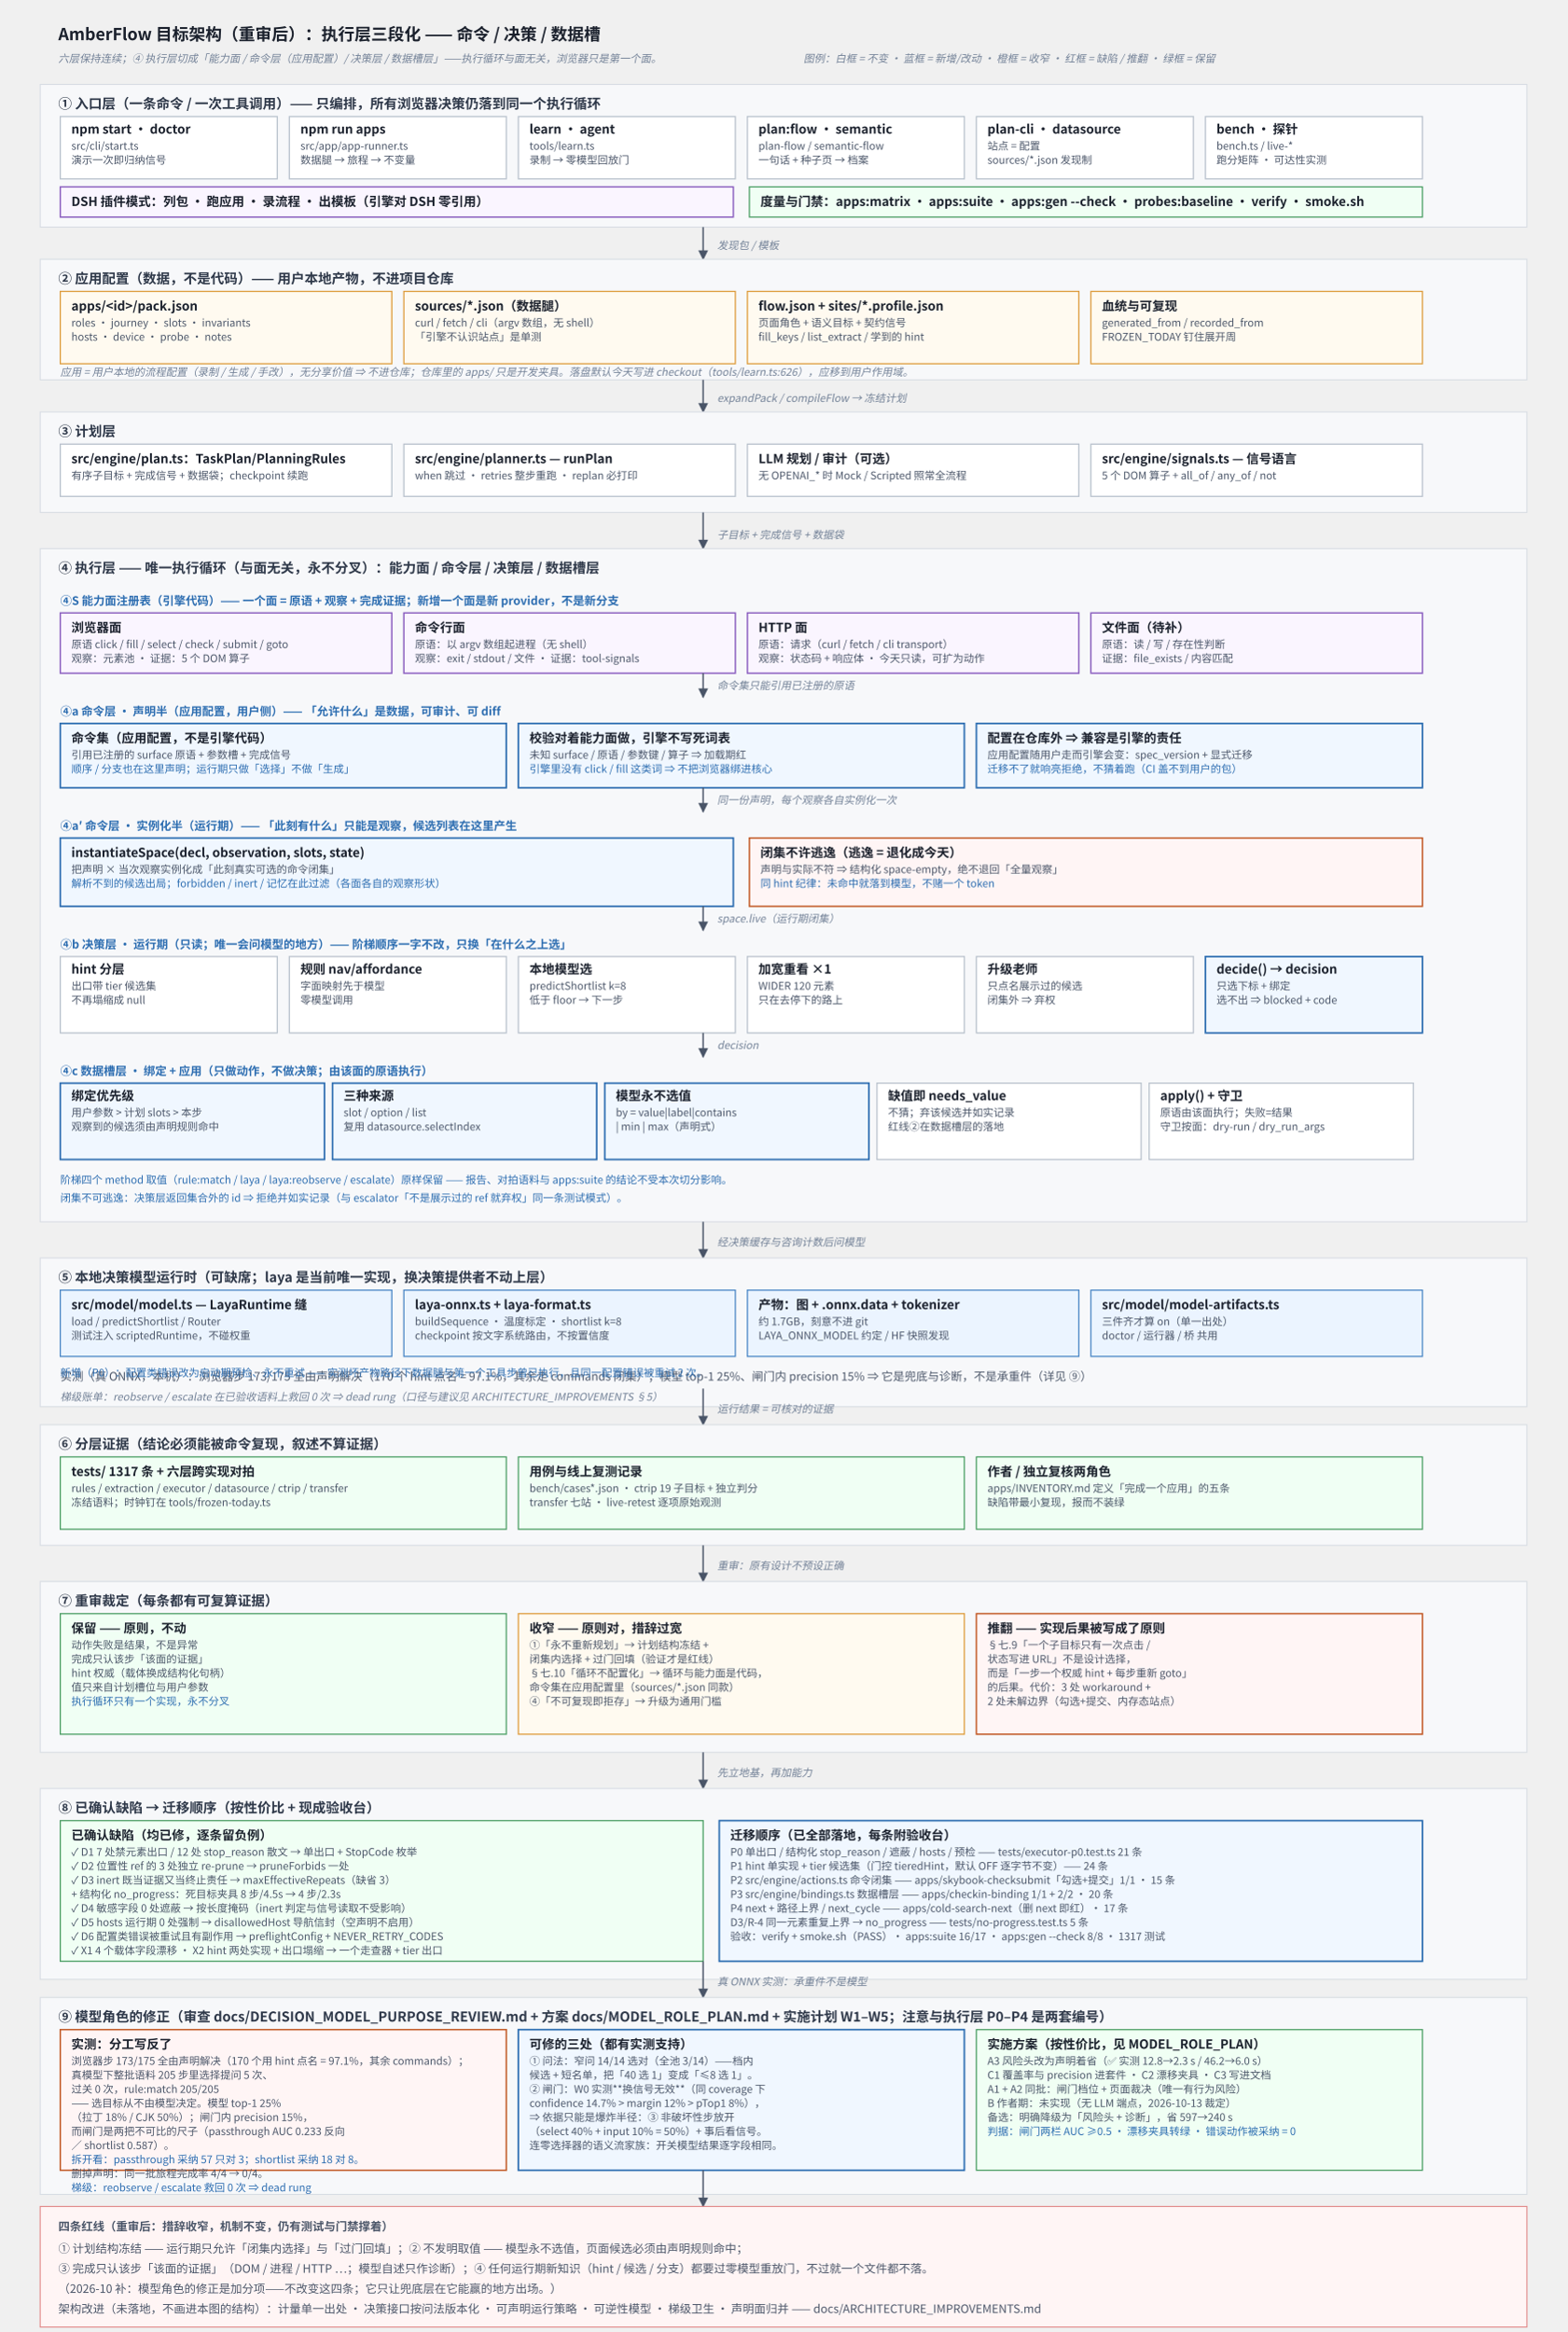
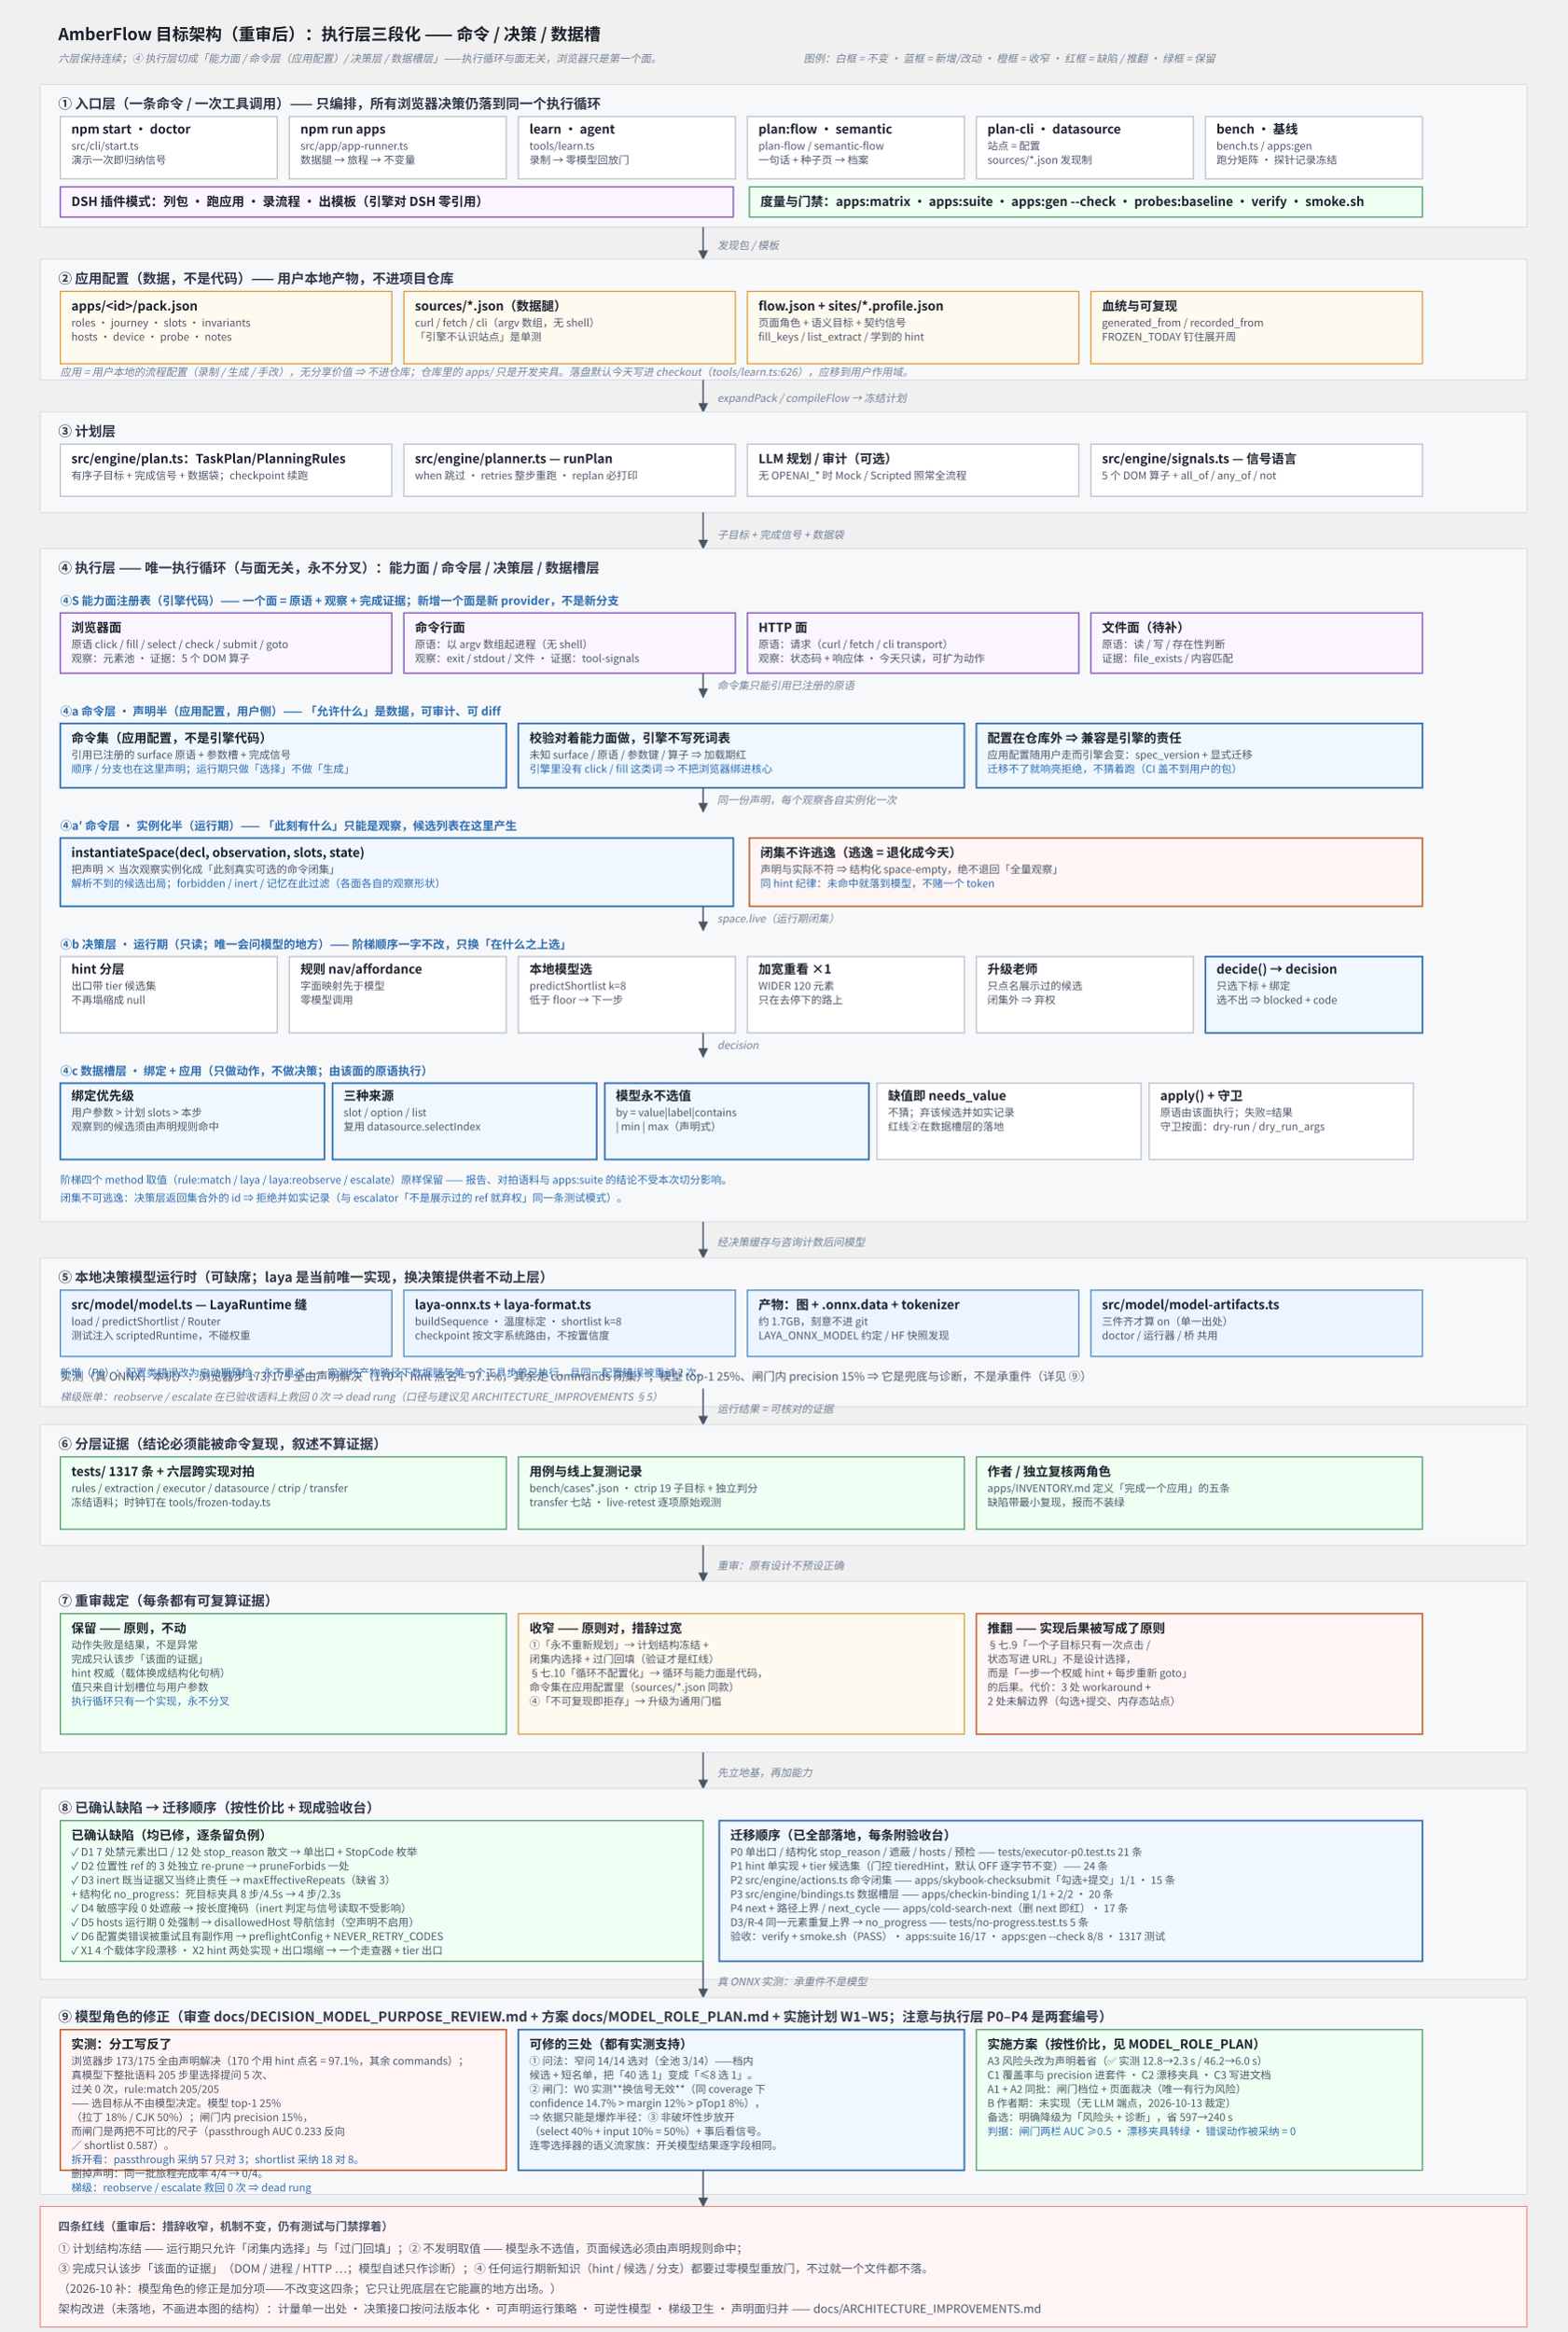
<svg xmlns="http://www.w3.org/2000/svg" width="1560" height="2320" viewBox="0 0 1560 2320" font-family="'PingFang SC','Microsoft YaHei','Noto Sans CJK SC','Source Han Sans CN','Helvetica Neue',Arial,sans-serif">
  <defs>
    <marker id="arr" viewBox="0 0 10 10" refX="9" refY="5" markerWidth="7" markerHeight="7" orient="auto-start-reverse">
      <path d="M0,0 L10,5 L0,10 z" fill="#4a5568" />
    </marker>
    <style>
.band{fill:#f7f8fa;stroke:#d7dce3;stroke-width:1}
.red{fill:#fff5f5;stroke:#e08383}
.lay{fill:#2d3748;font-size:13.5px;font-weight:700}
.title{fill:#1a202c;font-size:16.5px;font-weight:700}
.bx{fill:#fff;stroke:#b8c1cc;stroke-width:1.2}
.bxnew{fill:#f0f7ff;stroke:#2b6cb0;stroke-width:1.6}
.bxred{fill:#fff5f5;stroke:#c05621;stroke-width:1.4}
.bxd{fill:#fffaf0;stroke:#dd9b3b;stroke-width:1.2}
.bxm{fill:#ebf4ff;stroke:#4a86c5;stroke-width:1.2}
.bxe{fill:#f0fff4;stroke:#4a9d63;stroke-width:1.2}
.bxp{fill:#faf5ff;stroke:#8b5fbf;stroke-width:1.4}
.t{fill:#1a202c;font-size:12.5px;font-weight:600}
.s{fill:#4a5568;font-size:10.5px}
.sm{fill:#2b6cb0;font-size:10.5px}
.sub{fill:#2b6cb0;font-size:11.5px;font-weight:700}
.ln{stroke:#4a5568;stroke-width:1.4;fill:none}
.lbl{fill:#718096;font-size:10.5px;font-style:italic}
.foot{fill:#4a5568;font-size:11.5px}
</style>
  </defs>
  <text x="58" y="40" class="title">AmberFlow 目标架构（重审后）：执行层三段化 —— 命令 / 决策 / 数据槽</text>
  <text x="58" y="62" class="lbl">六层保持连续；④ 执行层切成「能力面 / 命令层（应用配置）/ 决策层 / 数据槽层」——执行循环与面无关，浏览器只是第一个面。</text>
  <text x="800" y="62" class="lbl">图例：白框 = 不变 · 蓝框 = 新增/改动 · 橙框 = 收窄 · 红框 = 缺陷 / 推翻 · 绿框 = 保留</text>
  <rect x="40" y="84" width="1480" height="142" class="band" />
  <text x="58" y="108" class="lay">① 入口层（一条命令 / 一次工具调用）—— 只编排，所有浏览器决策仍落到同一个执行循环</text>
  <rect x="60" y="116" width="216" height="62" class="bx" />
  <text x="71" y="133" class="t" font-size="11.5">npm start · doctor</text>
  <text x="71" y="149" class="s">src/cli/start.ts</text>
  <text x="71" y="163" class="s">演示一次即归纳信号</text>
  <rect x="288" y="116" width="216" height="62" class="bx" />
  <text x="299" y="133" class="t" font-size="11.5">npm run apps</text>
  <text x="299" y="149" class="s">src/app/app-runner.ts</text>
  <text x="299" y="163" class="s">数据腿 → 旅程 → 不变量</text>
  <rect x="516" y="116" width="216" height="62" class="bx" />
  <text x="527" y="133" class="t" font-size="11.5">learn · agent</text>
  <text x="527" y="149" class="s">tools/learn.ts</text>
  <text x="527" y="163" class="s">录制 → 零模型回放门</text>
  <rect x="744" y="116" width="216" height="62" class="bx" />
  <text x="755" y="133" class="t" font-size="11.5">plan:flow · semantic</text>
  <text x="755" y="149" class="s">plan-flow / semantic-flow</text>
  <text x="755" y="163" class="s">一句话 + 种子页 → 档案</text>
  <rect x="972" y="116" width="216" height="62" class="bx" />
  <text x="983" y="133" class="t" font-size="11.5">plan-cli · datasource</text>
  <text x="983" y="149" class="s">站点 = 配置</text>
  <text x="983" y="163" class="s">sources/*.json 发现制</text>
  <rect x="1200" y="116" width="216" height="62" class="bx" />
-   <text x="1211" y="133" class="t" font-size="11.5">bench · 探针</text>
-   <text x="1211" y="149" class="s">bench.ts / live-*</text>
-   <text x="1211" y="163" class="s">跑分矩阵 · 可达性实测</text>
+   <text x="1211" y="133" class="t" font-size="11.5">bench · 基线</text>
+   <text x="1211" y="149" class="s">bench.ts / apps:gen</text>
+   <text x="1211" y="163" class="s">跑分矩阵 · 探针记录冻结</text>
  <rect x="60" y="186" width="670" height="30" class="bxp" />
  <text x="71" y="205" class="t" font-size="11">DSH 插件模式：列包 · 跑应用 · 录流程 · 出模板（引擎对 DSH 零引用）</text>
  <rect x="746" y="186" width="670" height="30" class="bxe" />
  <text x="757" y="205" class="t" font-size="11">度量与门禁：apps:matrix · apps:suite · apps:gen --check · probes:baseline · verify · smoke.sh</text>
  <path class="ln" d="M700,226 V258" marker-end="url(#arr)" />
  <text x="714" y="248" class="lbl">发现包 / 模板</text>
  <rect x="40" y="258" width="1480" height="120" class="band" />
  <text x="58" y="282" class="lay">② 应用配置（数据，不是代码）—— 用户本地产物，不进项目仓库</text>
  <rect x="60" y="290" width="330" height="72" class="bxd" />
  <text x="71" y="309" class="t" font-size="12.5">apps/&lt;id&gt;/pack.json</text>
  <text x="71" y="325" class="s">roles · journey · slots · invariants</text>
  <text x="71" y="339" class="s">hosts · device · probe · notes</text>
  <rect x="402" y="290" width="330" height="72" class="bxd" />
  <text x="413" y="309" class="t" font-size="12.5">sources/*.json（数据腿）</text>
  <text x="413" y="325" class="s">curl / fetch / cli（argv 数组，无 shell）</text>
  <text x="413" y="339" class="s">「引擎不认识站点」是单测</text>
  <rect x="744" y="290" width="330" height="72" class="bxd" />
  <text x="755" y="309" class="t" font-size="12.5">flow.json + sites/*.profile.json</text>
  <text x="755" y="325" class="s">页面角色 + 语义目标 + 契约信号</text>
  <text x="755" y="339" class="s">fill_keys / list_extract / 学到的 hint</text>
  <rect x="1086" y="290" width="330" height="72" class="bxd" />
  <text x="1097" y="309" class="t" font-size="12.5">血统与可复现</text>
  <text x="1097" y="325" class="s">generated_from / recorded_from</text>
  <text x="1097" y="339" class="s">FROZEN_TODAY 钉住展开周</text>
  <text x="60" y="374" class="lbl">应用 = 用户本地的流程配置（录制 / 生成 / 手改），无分享价值 ⇒ 不进仓库；仓库里的 apps/ 只是开发夹具。落盘默认今天写进 checkout（tools/learn.ts:626），应移到用户作用域。</text>
  <path class="ln" d="M700,378 V410" marker-end="url(#arr)" />
  <text x="714" y="400" class="lbl">expandPack / compileFlow → 冻结计划</text>
  <rect x="40" y="410" width="1480" height="100" class="band" />
  <text x="58" y="434" class="lay">③ 计划层</text>
  <rect x="60" y="442" width="330" height="52" class="bx" />
  <text x="71" y="461" class="t" font-size="12.5">src/engine/plan.ts：TaskPlan/PlanningRules</text>
  <text x="71" y="477" class="s">有序子目标 + 完成信号 + 数据袋；checkpoint 续跑</text>
  <rect x="402" y="442" width="330" height="52" class="bx" />
  <text x="413" y="461" class="t" font-size="12.5">src/engine/planner.ts — runPlan</text>
  <text x="413" y="477" class="s">when 跳过 · retries 整步重跑 · replan 必打印</text>
  <rect x="744" y="442" width="330" height="52" class="bx" />
  <text x="755" y="461" class="t" font-size="12.5">LLM 规划 / 审计（可选）</text>
  <text x="755" y="477" class="s">无 OPENAI_* 时 Mock / Scripted 照常全流程</text>
  <rect x="1086" y="442" width="330" height="52" class="bx" />
  <text x="1097" y="461" class="t" font-size="12.5">src/engine/signals.ts — 信号语言</text>
  <text x="1097" y="477" class="s">5 个 DOM 算子 + all_of / any_of / not</text>
  <path class="ln" d="M700,510 V546" marker-end="url(#arr)" />
  <text x="714" y="536" class="lbl">子目标 + 完成信号 + 数据袋</text>
  <rect x="40" y="546" width="1480" height="670" class="band" />
  <text x="58" y="570" class="lay">④ 执行层 —— 唯一执行循环（与面无关，永不分叉）：能力面 / 命令层 / 决策层 / 数据槽层</text>
  <text x="60" y="602" class="sub">④S  能力面注册表（引擎代码）—— 一个面 = 原语 + 观察 + 完成证据；新增一个面是新 provider，不是新分支</text>
  <rect x="60" y="610" width="330" height="60" class="bxp" />
  <text x="71" y="629" class="t" font-size="11.5">浏览器面</text>
  <text x="71" y="645" class="s">原语 click / fill / select / check / submit / goto</text>
  <text x="71" y="659" class="s">观察：元素池 · 证据：5 个 DOM 算子</text>
  <rect x="402" y="610" width="330" height="60" class="bxp" />
  <text x="413" y="629" class="t" font-size="11.5">命令行面</text>
  <text x="413" y="645" class="s">原语：以 argv 数组起进程（无 shell）</text>
  <text x="413" y="659" class="s">观察：exit / stdout / 文件 · 证据：tool-signals</text>
  <rect x="744" y="610" width="330" height="60" class="bxp" />
  <text x="755" y="629" class="t" font-size="11.5">HTTP 面</text>
  <text x="755" y="645" class="s">原语：请求（curl / fetch / cli transport）</text>
  <text x="755" y="659" class="s">观察：状态码 + 响应体 · 今天只读，可扩为动作</text>
  <rect x="1086" y="610" width="330" height="60" class="bxp" />
  <text x="1097" y="629" class="t" font-size="11.5">文件面（待补）</text>
  <text x="1097" y="645" class="s">原语：读 / 写 / 存在性判断</text>
  <text x="1097" y="659" class="s">证据：file_exists / 内容匹配</text>
  <path class="ln" d="M700,670 V694" marker-end="url(#arr)" />
  <text x="714" y="686" class="lbl">命令集只能引用已注册的原语</text>
  <text x="60" y="712" class="sub">④a  命令层 · 声明半（应用配置，用户侧）—— 「允许什么」是数据，可审计、可 diff</text>
  <rect x="60" y="720" width="444" height="64" class="bxnew" />
  <text x="71" y="739" class="t" font-size="11.5">命令集（应用配置，不是引擎代码）</text>
  <text x="71" y="755" class="s">引用已注册的 surface 原语 + 参数槽 + 完成信号</text>
  <text x="71" y="769" class="sm">顺序 / 分支也在这里声明；运行期只做「选择」不做「生成」</text>
  <rect x="516" y="720" width="444" height="64" class="bxnew" />
  <text x="527" y="739" class="t" font-size="11.5">校验对着能力面做，引擎不写死词表</text>
  <text x="527" y="755" class="s">未知 surface / 原语 / 参数键 / 算子 ⇒ 加载期红</text>
  <text x="527" y="769" class="sm">引擎里没有 click / fill 这类词 ⇒ 不把浏览器绑进核心</text>
  <rect x="972" y="720" width="444" height="64" class="bxnew" />
  <text x="983" y="739" class="t" font-size="11.5">配置在仓库外 ⇒ 兼容是引擎的责任</text>
  <text x="983" y="755" class="s">应用配置随用户走而引擎会变：spec_version + 显式迁移</text>
  <text x="983" y="769" class="sm">迁移不了就响亮拒绝，不猜着跑（CI 盖不到用户的包）</text>
  <path class="ln" d="M700,784 V808" marker-end="url(#arr)" />
  <text x="714" y="800" class="lbl">同一份声明，每个观察各自实例化一次</text>
  <text x="60" y="826" class="sub">④a′  命令层 · 实例化半（运行期）—— 「此刻有什么」只能是观察，候选列表在这里产生</text>
  <rect x="60" y="834" width="670" height="68" class="bxnew" />
  <text x="71" y="853" class="t" font-size="11.5">instantiateSpace(decl, observation, slots, state)</text>
  <text x="71" y="869" class="s">把声明 × 当次观察实例化成「此刻真实可选的命令闭集」</text>
  <text x="71" y="883" class="sm">解析不到的候选出局；forbidden / inert / 记忆在此过滤（各面各自的观察形状）</text>
  <rect x="746" y="834" width="670" height="68" class="bxred" />
  <text x="757" y="853" class="t" font-size="11.5">闭集不许逃逸（逃逸 = 退化成今天）</text>
  <text x="757" y="869" class="s">声明与实际不符 ⇒ 结构化 space-empty，绝不退回「全量观察」</text>
  <text x="757" y="883" class="sm">同 hint 纪律：未命中就落到模型，不赌一个 token</text>
  <path class="ln" d="M700,902 V926" marker-end="url(#arr)" />
  <text x="714" y="918" class="lbl">space.live（运行期闭集）</text>
  <text x="60" y="944" class="sub">④b  决策层 · 运行期（只读；唯一会问模型的地方）—— 阶梯顺序一字不改，只换「在什么之上选」</text>
  <rect x="60" y="952" width="216" height="76" class="bx" />
  <text x="71" y="969" class="t" font-size="11">hint 分层</text>
  <text x="71" y="985" class="s">出口带 tier 候选集</text>
  <text x="71" y="999" class="s">不再塌缩成 null</text>
  <rect x="288" y="952" width="216" height="76" class="bx" />
  <text x="299" y="969" class="t" font-size="11">规则 nav/affordance</text>
  <text x="299" y="985" class="s">字面映射先于模型</text>
  <text x="299" y="999" class="s">零模型调用</text>
  <rect x="516" y="952" width="216" height="76" class="bx" />
  <text x="527" y="969" class="t" font-size="11">本地模型选</text>
  <text x="527" y="985" class="s">predictShortlist k=8</text>
  <text x="527" y="999" class="s">低于 floor → 下一步</text>
  <rect x="744" y="952" width="216" height="76" class="bx" />
  <text x="755" y="969" class="t" font-size="11">加宽重看 ×1</text>
  <text x="755" y="985" class="s">WIDER 120 元素</text>
  <text x="755" y="999" class="s">只在去停下的路上</text>
  <rect x="972" y="952" width="216" height="76" class="bx" />
  <text x="983" y="969" class="t" font-size="11">升级老师</text>
  <text x="983" y="985" class="s">只点名展示过的候选</text>
  <text x="983" y="999" class="s">闭集外 ⇒ 弃权</text>
  <rect x="1200" y="952" width="216" height="76" class="bxnew" />
  <text x="1211" y="969" class="t" font-size="11">decide() → decision</text>
  <text x="1211" y="985" class="s">只选下标 + 绑定</text>
  <text x="1211" y="999" class="s">选不出 ⇒ blocked + code</text>
  <path class="ln" d="M700,1028 V1052" marker-end="url(#arr)" />
  <text x="714" y="1044" class="lbl">decision</text>
  <text x="60" y="1070" class="sub">④c  数据槽层 · 绑定 + 应用（只做动作，不做决策；由该面的原语执行）</text>
  <rect x="60" y="1078" width="263" height="76" class="bxnew" />
  <text x="71" y="1095" class="t" font-size="11">绑定优先级</text>
  <text x="71" y="1111" class="s">用户参数 &gt; 计划 slots &gt; 本步</text>
  <text x="71" y="1125" class="s">观察到的候选须由声明规则命中</text>
  <rect x="331" y="1078" width="263" height="76" class="bxnew" />
  <text x="342" y="1095" class="t" font-size="11">三种来源</text>
  <text x="342" y="1111" class="s">slot / option / list</text>
  <text x="342" y="1125" class="s">复用 datasource.selectIndex</text>
  <rect x="602" y="1078" width="263" height="76" class="bxnew" />
  <text x="613" y="1095" class="t" font-size="11">模型永不选值</text>
  <text x="613" y="1111" class="s">by = value|label|contains</text>
  <text x="613" y="1125" class="s">| min | max（声明式）</text>
  <rect x="873" y="1078" width="263" height="76" class="bx" />
  <text x="884" y="1095" class="t" font-size="11">缺值即 needs_value</text>
  <text x="884" y="1111" class="s">不猜；弃该候选并如实记录</text>
  <text x="884" y="1125" class="s">红线②在数据槽层的落地</text>
  <rect x="1144" y="1078" width="263" height="76" class="bx" />
  <text x="1155" y="1095" class="t" font-size="11">apply() + 守卫</text>
  <text x="1155" y="1111" class="s">原语由该面执行；失败=结果</text>
  <text x="1155" y="1125" class="s">守卫按面：dry-run / dry_run_args</text>
  <text x="60" y="1178" class="sm">阶梯四个 method 取值（rule:match / laya / laya:reobserve / escalate）原样保留 —— 报告、对拍语料与 apps:suite 的结论不受本次切分影响。</text>
  <text x="60" y="1196" class="sm">闭集不可逃逸：决策层返回集合外的 id ⇒ 拒绝并如实记录（与 escalator「不是展示过的 ref 就弃权」同一条测试模式）。</text>
  <path class="ln" d="M700,1216 V1252" marker-end="url(#arr)" />
  <text x="714" y="1240" class="lbl">经决策缓存与咨询计数后问模型</text>
  <rect x="40" y="1252" width="1480" height="148" class="band" />
  <text x="58" y="1276" class="lay">⑤ 本地决策模型运行时（可缺席；laya 是当前唯一实现，换决策提供者不动上层）</text>
  <rect x="60" y="1284" width="330" height="66" class="bxm" />
  <text x="71" y="1303" class="t" font-size="12.5">src/model/model.ts — LayaRuntime 缝</text>
  <text x="71" y="1319" class="s">load / predictShortlist / Router</text>
  <text x="71" y="1333" class="s">测试注入 scriptedRuntime，不碰权重</text>
  <rect x="402" y="1284" width="330" height="66" class="bxm" />
  <text x="413" y="1303" class="t" font-size="12.5">laya-onnx.ts + laya-format.ts</text>
  <text x="413" y="1319" class="s">buildSequence · 温度标定 · shortlist k=8</text>
  <text x="413" y="1333" class="s">checkpoint 按文字系统路由，不按置信度</text>
  <rect x="744" y="1284" width="330" height="66" class="bxm" />
  <text x="755" y="1303" class="t" font-size="12.5">产物：图 + .onnx.data + tokenizer</text>
  <text x="755" y="1319" class="s">约 1.7GB，刻意不进 git</text>
  <text x="755" y="1333" class="s">LAYA_ONNX_MODEL 约定 / HF 快照发现</text>
  <rect x="1086" y="1284" width="330" height="66" class="bxm" />
  <text x="1097" y="1303" class="t" font-size="12.5">src/model/model-artifacts.ts</text>
  <text x="1097" y="1319" class="s">三件齐才算 on（单一出处）</text>
  <text x="1097" y="1333" class="s">doctor / 运行器 / 桥 共用</text>
  <text x="60" y="1374" class="foot">实测（真 ONNX，本机）：浏览器步 173/175 全由声明解决（170 个 hint 点名 = 97.1%，其余走 commands 闭集）；模型 top-1 25%、闸门内 precision 15% ⇒ 它是兜底与诊断，不是承重件（详见 ⑨）</text>
  <text x="60" y="1394" class="lbl">梯级账单：reobserve / escalate 在已验收语料上救回 0 次 ⇒ dead rung（口径与建议见 ARCHITECTURE_IMPROVEMENTS §5）</text>
  <text x="60" y="1370" class="sm">新增（P0）：配置类错误改为启动期预检、永不重试 —— 实测坏产物路径下数据腿与第一个工具步曾已执行，且同一配置错误被重试 2 次。</text>
  <path class="ln" d="M700,1382 V1418" marker-end="url(#arr)" />
  <text x="714" y="1406" class="lbl">运行结果 = 可核对的证据</text>
  <rect x="40" y="1418" width="1480" height="120" class="band" />
  <text x="58" y="1442" class="lay">⑥ 分层证据（结论必须能被命令复现，叙述不算证据）</text>
  <rect x="60" y="1450" width="444" height="72" class="bxe" />
  <text x="71" y="1469" class="t" font-size="12.5">tests/ 1317 条 + 六层跨实现对拍</text>
  <text x="71" y="1485" class="s">rules / extraction / executor / datasource / ctrip / transfer</text>
  <text x="71" y="1499" class="s">冻结语料；时钟钉在 tools/frozen-today.ts</text>
  <rect x="516" y="1450" width="444" height="72" class="bxe" />
  <text x="527" y="1469" class="t" font-size="12.5">用例与线上复测记录</text>
  <text x="527" y="1485" class="s">bench/cases*.json · ctrip 19 子目标 + 独立判分</text>
  <text x="527" y="1499" class="s">transfer 七站 · live-retest 逐项原始观测</text>
  <rect x="972" y="1450" width="444" height="72" class="bxe" />
  <text x="983" y="1469" class="t" font-size="12.5">作者 / 独立复核两角色</text>
  <text x="983" y="1485" class="s">apps/INVENTORY.md 定义「完成一个应用」的五条</text>
  <text x="983" y="1499" class="s">缺陷带最小复现，报而不装绿</text>
  <path class="ln" d="M700,1538 V1574" marker-end="url(#arr)" />
  <text x="714" y="1562" class="lbl">重审：原有设计不预设正确</text>
  <rect x="40" y="1574" width="1480" height="170" class="band" />
  <text x="58" y="1598" class="lay">⑦ 重审裁定（每条都有可复算证据）</text>
  <rect x="60" y="1606" width="444" height="120" class="bxe" />
  <text x="71" y="1625" class="t" font-size="12">保留 —— 原则，不动</text>
  <text x="71" y="1641" class="s">动作失败是结果，不是异常</text>
  <text x="71" y="1655" class="s">完成只认该步「该面的证据」</text>
  <text x="71" y="1669" class="s">hint 权威（载体换成结构化句柄）</text>
  <text x="71" y="1683" class="s">值只来自计划槽位与用户参数</text>
  <text x="71" y="1697" class="sm">执行循环只有一个实现，永不分叉</text>
  <rect x="516" y="1606" width="444" height="120" class="bxd" />
  <text x="527" y="1625" class="t" font-size="12">收窄 —— 原则对，措辞过宽</text>
  <text x="527" y="1641" class="s">①「永不重新规划」→ 计划结构冻结 +</text>
  <text x="527" y="1655" class="s">     闭集内选择 + 过门回填（验证才是红线）</text>
  <text x="527" y="1669" class="s">§七.10「循环不配置化」→ 循环与能力面是代码，</text>
  <text x="527" y="1683" class="s">     命令集在应用配置里（sources/*.json 同款）</text>
  <text x="527" y="1697" class="s">④「不可复现即拒存」→ 升级为通用门槛</text>
  <rect x="972" y="1606" width="444" height="120" class="bxred" />
  <text x="983" y="1625" class="t" font-size="12">推翻 —— 实现后果被写成了原则</text>
  <text x="983" y="1641" class="s">§七.9「一个子目标只有一次点击 /</text>
  <text x="983" y="1655" class="s">     状态写进 URL」不是设计选择，</text>
  <text x="983" y="1669" class="s">而是「一步一个权威 hint + 每步重新 goto」</text>
  <text x="983" y="1683" class="s">的后果。代价：3 处 workaround +</text>
  <text x="983" y="1697" class="s">2 处未解边界（勾选+提交、内存态站点）</text>
  <path class="ln" d="M700,1744 V1780" marker-end="url(#arr)" />
  <text x="714" y="1768" class="lbl">先立地基，再加能力</text>
  <rect x="40" y="1780" width="1480" height="190" class="band" />
  <text x="58" y="1804" class="lay">⑧ 已确认缺陷 → 迁移顺序（按性价比 + 现成验收台）</text>
  <rect x="60" y="1812" width="640" height="140" class="bxe" />
  <text x="71" y="1831" class="t" font-size="12">已确认缺陷（均已修，逐条留负例）</text>
  <text x="71" y="1847" class="s">✓ D1 7 处禁元素出口 / 12 处 stop_reason 散文 → 单出口 + StopCode 枚举</text>
  <text x="71" y="1861" class="s">✓ D2 位置性 ref 的 3 处独立 re-prune → pruneForbids 一处</text>
  <text x="71" y="1875" class="s">✓ D3 inert 既当证据又当终止责任 → maxEffectiveRepeats（缺省 3）</text>
  <text x="71" y="1889" class="s">      + 结构化 no_progress：死目标夹具 8 步/4.5s → 4 步/2.3s</text>
  <text x="71" y="1903" class="s">✓ D4 敏感字段 0 处遮蔽 → 按长度掩码（inert 判定与信号读取不受影响）</text>
  <text x="71" y="1917" class="s">✓ D5 hosts 运行期 0 处强制 → disallowedHost 导航信封（空声明不启用）</text>
  <text x="71" y="1931" class="s">✓ D6 配置类错误被重试且有副作用 → preflightConfig + NEVER_RETRY_CODES</text>
  <text x="71" y="1945" class="s">✓ X1 4 个载体字段漂移 · X2 hint 两处实现 + 出口塌缩 → 一个走查器 + tier 出口</text>
  <rect x="716" y="1812" width="700" height="140" class="bxnew" />
  <text x="727" y="1831" class="t" font-size="12">迁移顺序（已全部落地，每条附验收台）</text>
  <text x="727" y="1847" class="s">P0 单出口 / 结构化 stop_reason / 遮蔽 / hosts / 预检 —— tests/executor-p0.test.ts 21 条</text>
  <text x="727" y="1861" class="s">P1 hint 单实现 + tier 候选集（门控 tieredHint，默认 OFF 逐字节不变）—— 24 条</text>
  <text x="727" y="1875" class="s">P2 src/engine/actions.ts 命令闭集 —— apps/skybook-checksubmit「勾选+提交」1/1 · 15 条</text>
  <text x="727" y="1889" class="s">P3 src/engine/bindings.ts 数据槽层 —— apps/checkin-binding 1/1 + 2/2 · 20 条</text>
  <text x="727" y="1903" class="s">P4 next + 路径上界 / next_cycle —— apps/cold-search-next（删 next 即红）· 17 条</text>
  <text x="727" y="1917" class="s">D3/R-4 同一元素重复上界 → no_progress —— tests/no-progress.test.ts 5 条</text>
  <text x="727" y="1931" class="s">验收：verify + smoke.sh（PASS）· apps:suite 16/17 · apps:gen --check 8/8 · 1317 测试</text>
  <path class="ln" d="M700,1952 V1988" marker-end="url(#arr)" />
  <text x="714" y="1976" class="lbl">真 ONNX 实测：承重件不是模型</text>
  <rect x="40" y="1988" width="1480" height="196" class="band" />
  <text x="58" y="2012" class="lay">⑨ 模型角色的修正（审查 docs/DECISION_MODEL_PURPOSE_REVIEW.md + 方案 docs/MODEL_ROLE_PLAN.md + 实施计划 W1–W5；注意与执行层 P0–P4 是两套编号）</text>
  <rect x="60" y="2020" width="444" height="140" class="bxred" />
  <text x="71" y="2039" class="t" font-size="12">实测：分工写反了</text>
  <text x="71" y="2055" class="s">浏览器步 173/175 全由声明解决（170 个用 hint 点名 = 97.1%，其余 commands）；</text>
  <text x="71" y="2069" class="s">真模型下整批语料 205 步里选择提问 5 次、</text>
  <text x="71" y="2083" class="s">过关 0 次，rule:match 205/205</text>
  <text x="71" y="2097" class="s">—— 选目标从不由模型决定。模型 top-1 25%</text>
  <text x="71" y="2111" class="s">（拉丁 18% / CJK 50%）；闸门内 precision 15%，</text>
  <text x="71" y="2125" class="s">而闸门是两把不可比的尺子（passthrough AUC 0.233 反向</text>
  <text x="71" y="2139" class="s">／ shortlist 0.587）。</text>
  <text x="71" y="2153" class="sm">拆开看：passthrough 采纳 57 只对 3；shortlist 采纳 18 对 8。</text>
  <text x="71" y="2167" class="s">删掉声明：同一批旅程完成率 4/4 → 0/4。</text>
  <text x="71" y="2181" class="sm">梯级：reobserve / escalate 救回 0 次 ⇒ dead rung</text>
  <rect x="516" y="2020" width="444" height="140" class="bxnew" />
  <text x="527" y="2039" class="t" font-size="12">可修的三处（都有实测支持）</text>
  <text x="527" y="2055" class="s">① 问法：窄问 14/14 选对（全池 3/14）——档内</text>
  <text x="527" y="2069" class="s">     候选 + 短名单，把「40 选 1」变成「≤8 选 1」。</text>
  <text x="527" y="2083" class="s">② 闸门：W0 实测**换信号无效**（同 coverage 下</text>
  <text x="527" y="2097" class="s">     confidence 14.7% &gt; margin 12% &gt; pTop1 8%），</text>
  <text x="527" y="2111" class="s">     ⇒ 依据只能是爆炸半径：③ 非破坏性步放开</text>
  <text x="527" y="2125" class="s">     （select 40% + input 10% = 50%）+ 事后看信号。</text>
  <text x="527" y="2139" class="s">连零选择器的语义流家族：开关模型结果逐字段相同。</text>
  <rect x="972" y="2020" width="444" height="140" class="bxe" />
  <text x="983" y="2039" class="t" font-size="12">实施方案（按性价比，见 MODEL_ROLE_PLAN）</text>
  <text x="983" y="2055" class="s">A3 风险头改为声明着省（✅ 实测 12.8→2.3 s / 46.2→6.0 s）</text>
  <text x="983" y="2069" class="s">C1 覆盖率与 precision 进套件 · C2 漂移夹具 · C3 写进文档</text>
  <text x="983" y="2083" class="s">A1 + A2 同批：闸门档位 + 页面裁决（唯一有行为风险）</text>
  <text x="983" y="2097" class="s">B  作者期：未实现（无 LLM 端点，2026-10-13 裁定）</text>
  <text x="983" y="2111" class="s">备选：明确降级为「风险头 + 诊断」，省 597→240 s</text>
  <text x="983" y="2125" class="sm">判据：闸门两栏 AUC ≥0.5 · 漂移夹具转绿 · 错误动作被采纳 = 0</text>
  <path class="ln" d="M700,2160 V2196" marker-end="url(#arr)" />
  <rect x="40" y="2196" width="1480" height="120" class="band red" />
  <text x="58" y="2220" class="foot" font-weight="700">四条红线（重审后：措辞收窄，机制不变，仍有测试与门禁撑着）</text>
  <text x="58" y="2242" class="foot">① 计划结构冻结 —— 运行期只允许「闭集内选择」与「过门回填」；② 不发明取值 —— 模型永不选值，页面候选必须由声明规则命中；</text>
  <text x="58" y="2262" class="foot">③ 完成只认该步「该面的证据」（DOM / 进程 / HTTP …；模型自述只作诊断）；④ 任何运行期新知识（hint / 候选 / 分支）都要过零模型重放门，不过就一个文件都不落。</text>
  <text x="58" y="2282" class="foot">（2026-10 补：模型角色的修正是加分项——不改变这四条；它只让兜底层在它能赢的地方出场。）</text>
  <text x="58" y="2302" class="foot">架构改进（未落地，不画进本图的结构）：计量单一出处 · 决策接口按问法版本化 · 可声明运行策略 · 可逆性模型 · 梯级卫生 · 声明面归并 —— docs/ARCHITECTURE_IMPROVEMENTS.md</text>
</svg>
